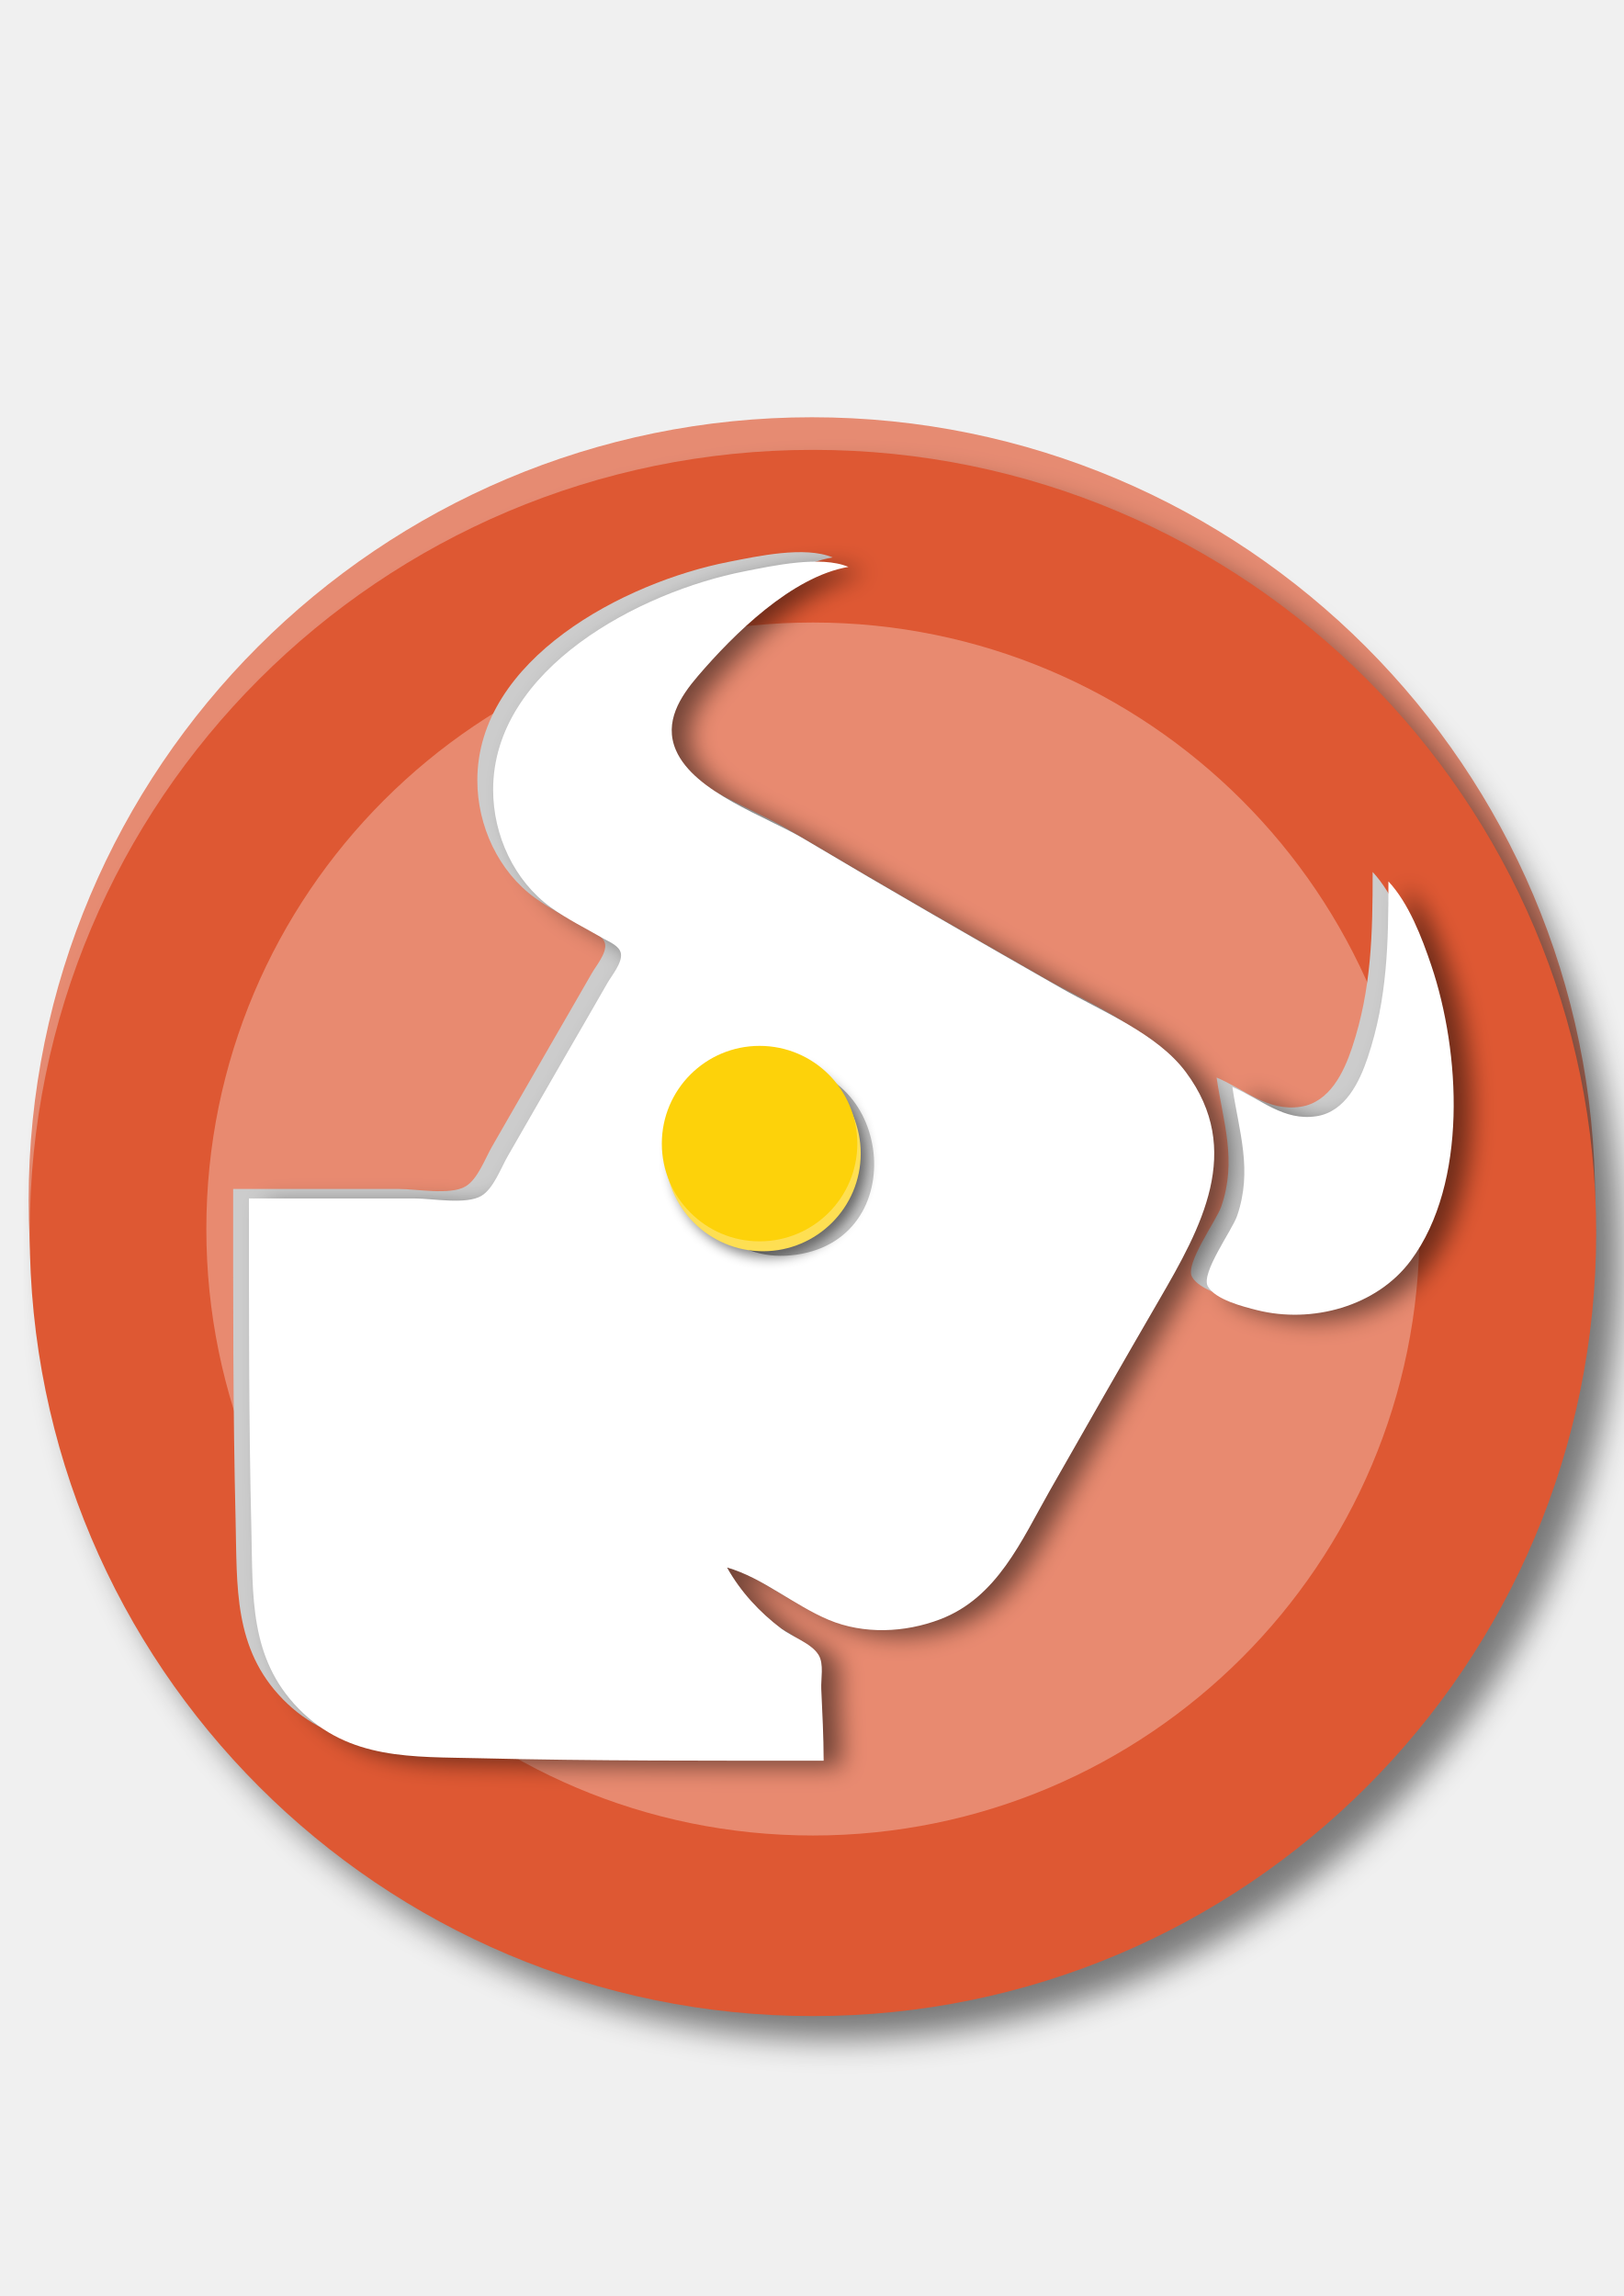
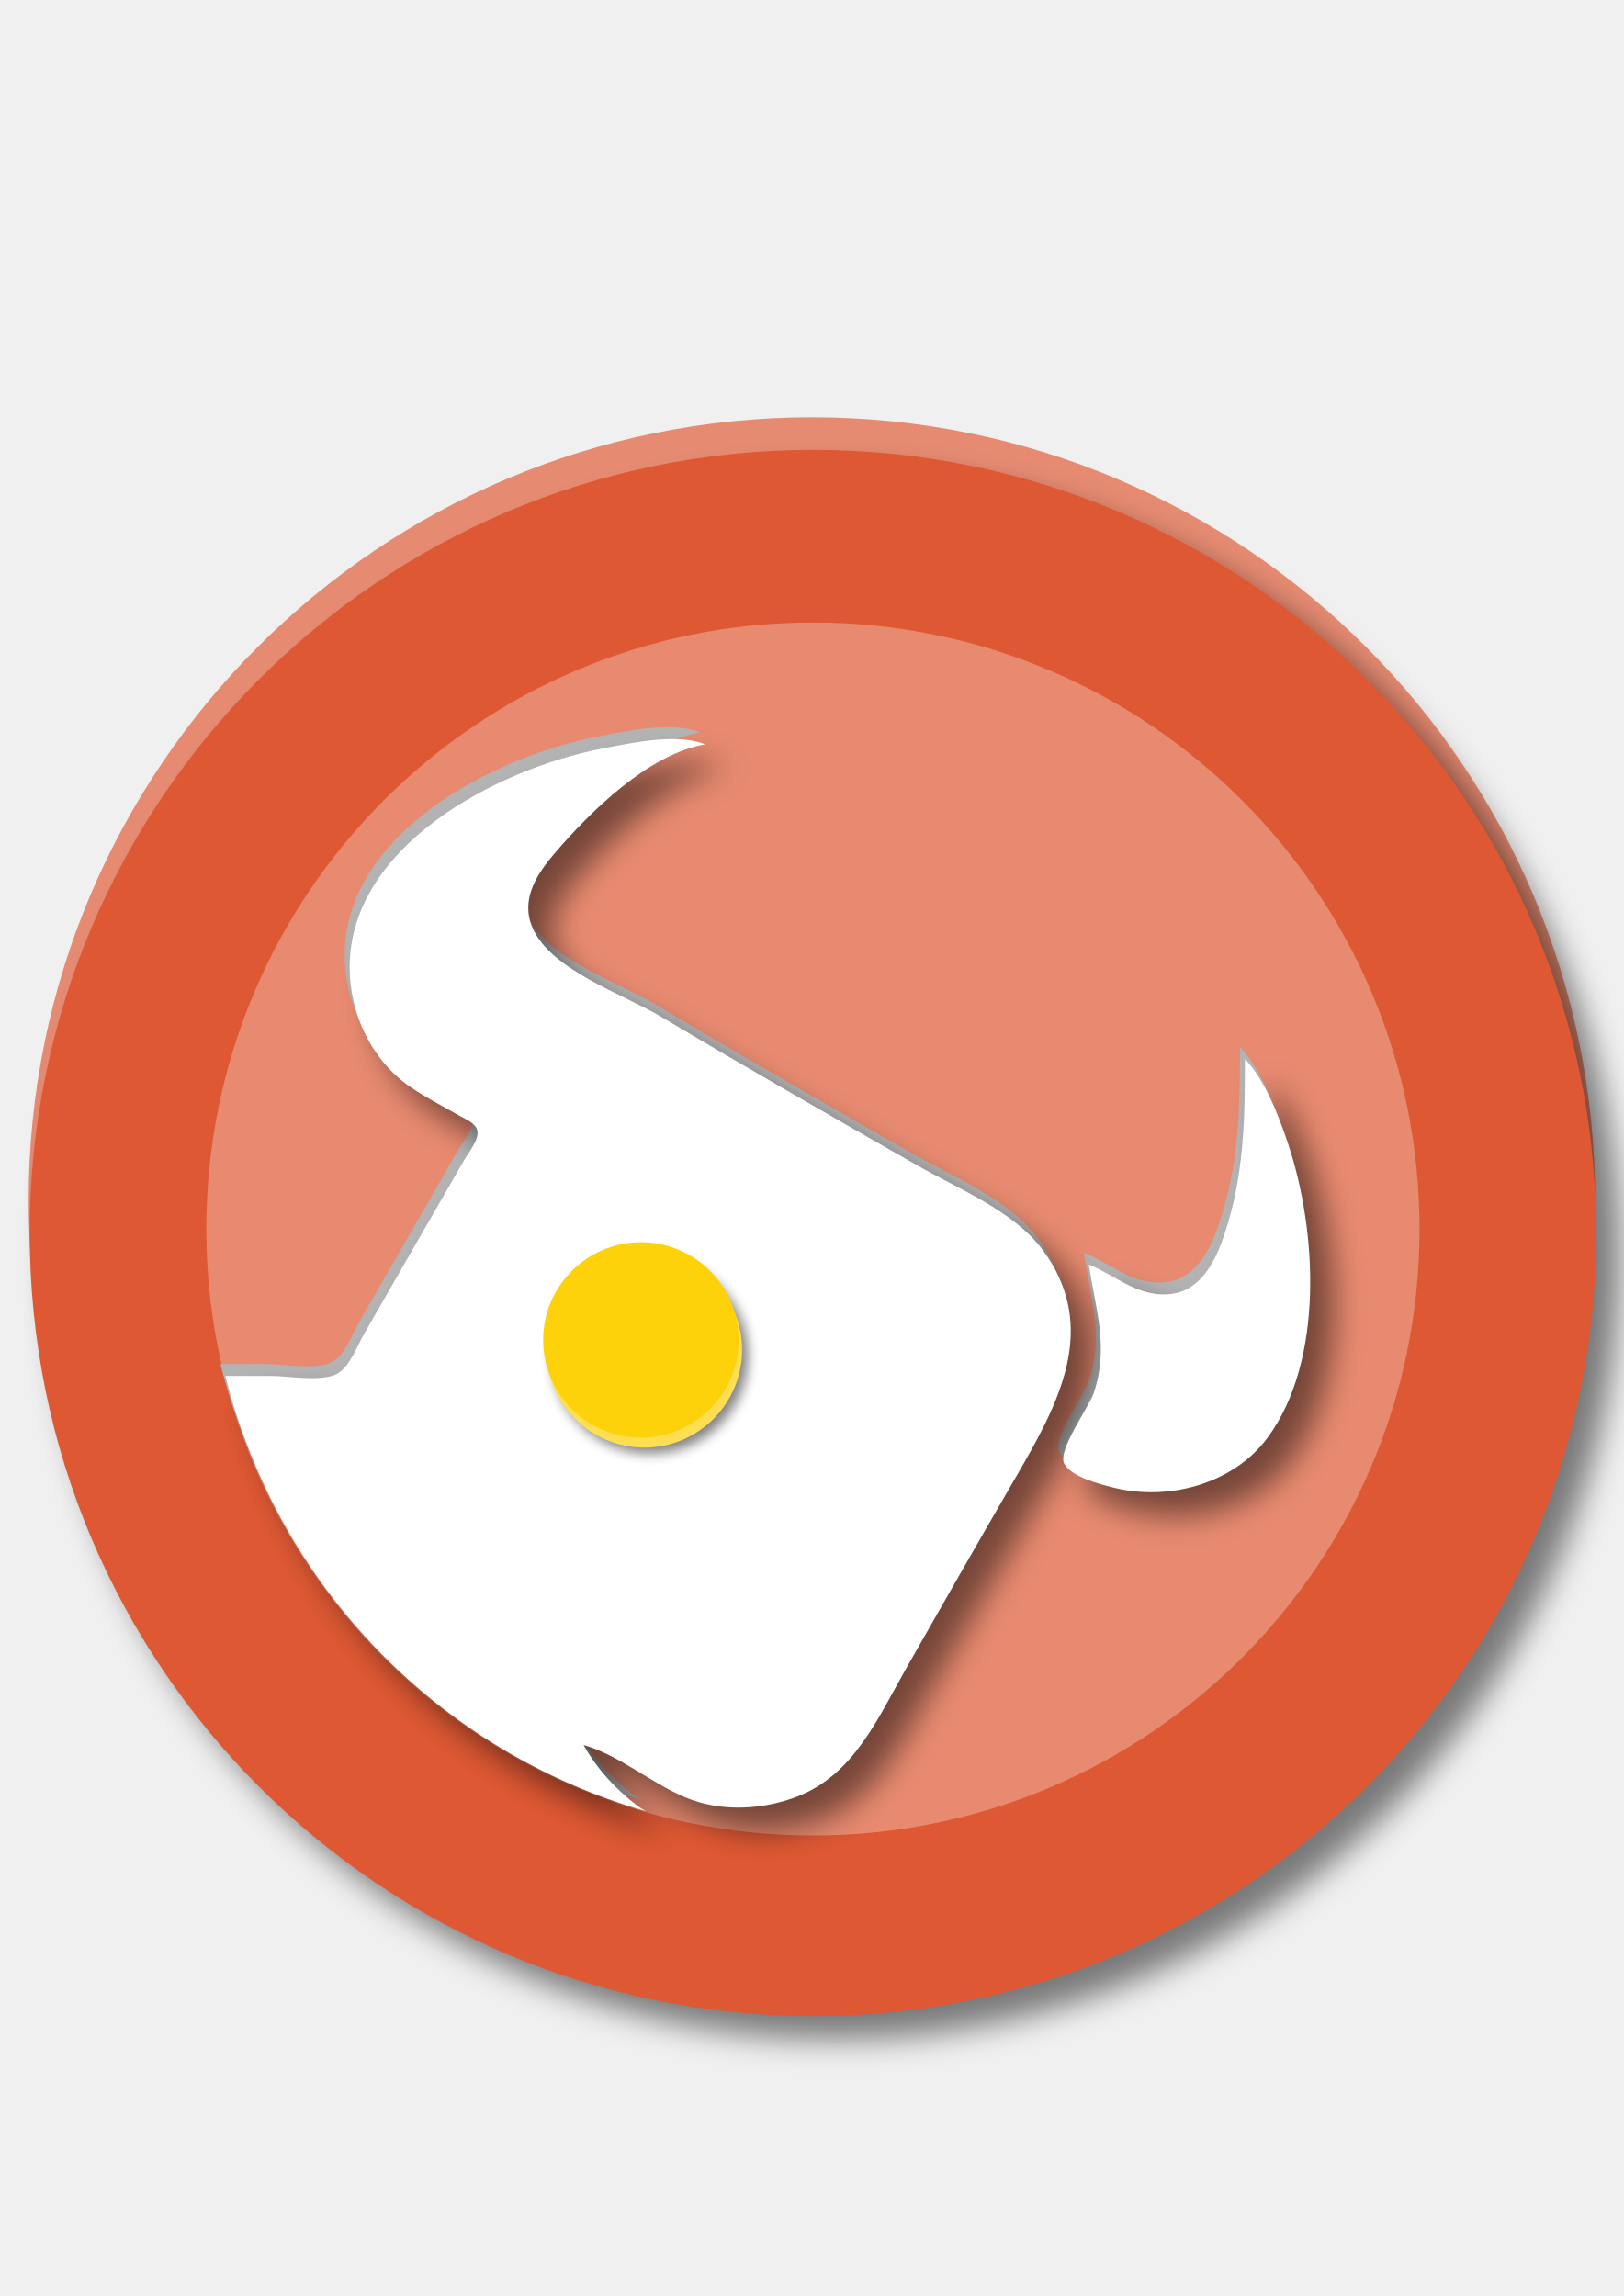
<svg xmlns="http://www.w3.org/2000/svg" width="210mm" height="297mm" viewBox="0 0 210 297" version="1.1" id="svg1">
  <defs id="defs1">
    <filter style="color-interpolation-filters:sRGB;" id="filter11" x="-0.073" y="-0.073" width="1.177" height="1.177">
      <feFlood result="flood" in="SourceGraphic" flood-opacity="0.498" flood-color="rgb(0,0,0)" id="feFlood10" />
      <feGaussianBlur result="blur" in="SourceGraphic" stdDeviation="1" id="feGaussianBlur10" />
      <feOffset result="offset" in="blur" dx="1" dy="1" id="feOffset10" />
      <feComposite result="comp1" operator="in" in="flood" in2="offset" id="feComposite10" />
      <feComposite result="comp2" operator="over" in="SourceGraphic" in2="comp1" id="feComposite11" />
    </filter>
    <filter style="color-interpolation-filters:sRGB;" id="filter15" x="-0.024" y="-0.024" width="1.062" height="1.053">
      <feFlood result="flood" in="SourceGraphic" flood-opacity="0.498" flood-color="rgb(0,0,0)" id="feFlood14" />
      <feGaussianBlur result="blur" in="SourceGraphic" stdDeviation="2" id="feGaussianBlur14" />
      <feOffset result="offset" in="blur" dx="3" dy="1" id="feOffset14" />
      <feComposite result="comp1" operator="in" in="flood" in2="offset" id="feComposite14" />
      <feComposite result="comp2" operator="over" in="SourceGraphic" in2="comp1" id="feComposite15" />
    </filter>
    <filter style="color-interpolation-filters:sRGB;" id="filter2" x="-0.024" y="-0.024" width="1.062" height="1.062">
      <feFlood result="flood" in="SourceGraphic" flood-opacity="0.498" flood-color="rgb(0,0,0)" id="feFlood1" />
      <feGaussianBlur result="blur" in="SourceGraphic" stdDeviation="2" id="feGaussianBlur1" />
      <feOffset result="offset" in="blur" dx="3" dy="3" id="feOffset1" />
      <feComposite result="comp1" operator="in" in="flood" in2="offset" id="feComposite1" />
      <feComposite result="comp2" operator="over" in="SourceGraphic" in2="comp1" id="feComposite2" />
    </filter>
+     <filter style="color-interpolation-filters:sRGB" id="filter15-0" x="-0.024" y="-0.024" width="1.062" height="1.053">
+       <feFlood result="flood" in="SourceGraphic" flood-opacity="0.498" flood-color="rgb(0,0,0)" id="feFlood14-5" />
+       <feGaussianBlur result="blur" in="SourceGraphic" stdDeviation="2" id="feGaussianBlur14-2" />
+       <feOffset result="offset" in="blur" dx="3" dy="1" id="feOffset14-2" />
+       <feComposite result="comp1" operator="in" in="flood" in2="offset" id="feComposite14-7" />
+       <feComposite result="comp2" operator="over" in="SourceGraphic" in2="comp1" id="feComposite15-3" />
+     </filter>
+     <filter style="color-interpolation-filters:sRGB;" id="filter4" x="-0.034" y="-0.035" width="1.09" height="1.091">
+       <feFlood result="flood" in="SourceGraphic" flood-opacity="0.498" flood-color="rgb(0,0,0)" id="feFlood2" />
+       <feGaussianBlur result="blur" in="SourceGraphic" stdDeviation="2" id="feGaussianBlur2" />
+       <feOffset result="offset" in="blur" dx="3" dy="3" id="feOffset2" />
+       <feComposite result="comp1" operator="in" in="flood" in2="offset" id="feComposite3" />
+       <feComposite result="comp2" operator="over" in="SourceGraphic" in2="comp1" id="feComposite4" />
+     </filter>
  </defs>
  <g id="layer1">
    <circle style="display:inline;fill:#e68b72;fill-opacity:1;stroke-width:0.985" id="path3-8" cx="105.003" cy="155.274" r="101.299" />
-     <circle style="fill:#de5833;fill-opacity:1;stroke-width:0.985;filter:url(#filter2)" id="path3" cx="105.14" cy="159.492" r="101.299" />
-     <circle style="fill:#e88a70;fill-opacity:1;stroke-width:0.763" id="path3-5" cx="105.14" cy="158.978" r="78.453" />
-     <path style="fill:#cccccc;fill-opacity:1;stroke:none;stroke-width:0.24" d="m 30.156,153.802 c 0,14.315 -0.034,28.641 0.316,42.931 0.207,8.437 -0.303,16.517 6.104,23.063 6.552,6.692 14.779,6.206 23.375,6.417 14.823,0.363 29.685,0.316 44.533,0.316 0,-3.122 -0.172,-6.185 -0.308,-9.291 -0.057,-1.306 0.364,-3.214 -0.342,-4.38 -0.921,-1.521 -3.403,-2.33 -4.797,-3.386 -2.851,-2.159 -5.304,-4.803 -7.048,-7.933 4.641,1.34 8.665,4.887 13.136,6.768 4.539,1.91 9.869,1.671 14.417,-0.061 7.412,-2.823 10.527,-10.201 14.187,-16.639 4.684,-8.238 9.386,-16.473 14.143,-24.669 5.441,-9.374 11.001,-19.348 3.465,-29.475 -3.713,-4.99 -10.803,-7.824 -16.096,-10.845 -11.149,-6.365 -22.289,-12.766 -33.319,-19.335 -4.866,-2.898 -14.175,-5.984 -16.542,-11.469 -1.578,-3.657 0.559,-6.926 2.862,-9.611 C 92.857,80.818 100.36,73.367 107.688,72.105 104.094,70.597 97.945,71.955 94.232,72.683 80.789,75.32 61.736,85.22 61.736,100.939 c 0,5.865 2.714,11.799 7.506,15.241 2.117,1.52 4.474,2.681 6.728,3.982 0.77,0.444 2.126,0.957 2.293,1.956 0.201,1.197 -1.183,2.83 -1.742,3.811 -1.769,3.105 -3.575,6.192 -5.356,9.291 l -7.554,13.136 c -0.873,1.522 -1.841,4.203 -3.406,5.117 -1.986,1.16 -6.32,0.329 -8.583,0.329 H 30.156 M 177.53,112.793 c 0,7.921 -0.129,15.152 -2.67,22.747 -1.062,3.175 -2.889,7.038 -6.621,7.621 -4.279,0.668 -7.21,-2.234 -10.893,-3.776 0.858,5.81 2.646,10.733 0.616,16.66 -0.642,1.873 -4.73,7.428 -3.793,9.121 0.956,1.726 4.61,2.642 6.381,3.087 7.023,1.764 15.445,-0.43 19.888,-6.441 7.404,-10.018 6.407,-26.951 2.645,-38.125 -1.216,-3.612 -2.921,-8.082 -5.553,-10.893 m -80.095,24.125 c 15.491,-2.232 19.133,21.907 3.524,24.156 -15.534,2.238 -19.138,-21.907 -3.524,-24.156 z" id="path1-5" />
-     <path style="fill:#ffffff;fill-opacity:1;stroke:none;stroke-width:0.311;filter:url(#filter15)" d="m 6.705,156.34 c 0,18.547 -0.045,37.11 0.409,55.624 0.268,10.932 -0.393,21.4 7.909,29.881 8.489,8.671 19.149,8.041 30.286,8.314 19.205,0.47 38.461,0.409 57.699,0.409 0,-4.045 -0.223,-8.014 -0.399,-12.038 -0.074,-1.692 0.472,-4.164 -0.443,-5.675 -1.193,-1.971 -4.409,-3.019 -6.215,-4.387 -3.694,-2.798 -6.872,-6.223 -9.132,-10.278 6.014,1.736 11.227,6.331 17.019,8.769 5.881,2.475 12.787,2.166 18.68,-0.079 9.604,-3.658 13.639,-13.217 18.381,-21.558 6.068,-10.673 12.161,-21.344 18.324,-31.963 7.049,-12.146 14.253,-25.068 4.489,-38.19 -4.811,-6.465 -13.997,-10.137 -20.854,-14.051 C 128.413,112.872 113.979,104.578 99.688,96.066 93.383,92.312 81.322,88.313 78.255,81.206 76.21,76.468 78.979,72.233 81.963,68.753 87.944,61.777 97.665,52.123 107.16,50.488 102.504,48.534 94.537,50.294 89.725,51.237 72.308,54.653 47.622,67.481 47.622,87.848 c 0,7.599 3.517,15.288 9.725,19.747 2.743,1.97 5.796,3.474 8.717,5.159 0.997,0.575 2.754,1.24 2.971,2.534 0.26,1.551 -1.533,3.666 -2.257,4.938 -2.292,4.024 -4.632,8.023 -6.94,12.038 l -9.788,17.019 c -1.131,1.972 -2.385,5.445 -4.413,6.63 -2.573,1.503 -8.188,0.427 -11.121,0.427 H 6.705 M 197.652,103.207 c 0,10.263 -0.167,19.633 -3.459,29.472 -1.376,4.113 -3.744,9.119 -8.579,9.874 -5.544,0.865 -9.341,-2.895 -14.114,-4.893 1.112,7.528 3.428,13.907 0.798,21.585 -0.831,2.426 -6.128,9.625 -4.914,11.818 1.238,2.237 5.973,3.423 8.268,3.999 9.1,2.286 20.011,-0.557 25.768,-8.346 9.593,-12.98 8.301,-34.92 3.427,-49.397 -1.575,-4.68 -3.784,-10.471 -7.195,-14.114 M 93.877,134.464 c 20.071,-2.892 24.79,28.384 4.566,31.299 -20.127,2.9 -24.796,-28.384 -4.566,-31.299 z" id="path1" transform="matrix(0.7718042,0,0,0.7718042,27.02329,34.36343)" />
-     <circle style="display:inline;fill:#fedf53;fill-opacity:1;stroke-width:0.725;filter:url(#filter11)" id="path2-6" cx="95.583" cy="148.808" r="16.38" transform="matrix(0.7718042,0,0,0.7718042,24.90662,34.36343)" />
-     <circle style="display:inline;fill:#fdd20a;fill-opacity:1;stroke-width:0.56" id="path2" cx="98.239" cy="147.931" r="12.642" />
+     <circle style="display:inline;fill:#de5833;fill-opacity:1;stroke-width:0.985;filter:url(#filter2)" id="path3" cx="105.14" cy="159.492" r="101.299" />
+     <circle style="display:inline;fill:#e88a70;fill-opacity:1;stroke-width:0.763" id="path3-5" cx="105.14" cy="158.978" r="78.453" />
+     <path id="path3-5-6-5" style="display:inline;fill:#b3b3b3;fill-opacity:1;stroke-width:0.763" d="m 85.675,94.08 c -3.005,0.094 -6.277,0.795 -8.598,1.25 -13.443,2.636 -32.496,12.537 -32.496,28.256 0,5.865 2.715,11.799 7.507,15.241 2.117,1.52 4.474,2.681 6.728,3.982 0.77,0.444 2.125,0.957 2.293,1.956 0.201,1.197 -1.183,2.83 -1.742,3.811 -1.769,3.105 -3.576,6.192 -5.357,9.291 l -7.554,13.136 c -0.873,1.522 -1.841,4.203 -3.406,5.117 -1.986,1.16 -6.32,0.329 -8.583,0.329 h -5.953 a 78.453,78.453 0 0 0 54.39,56.312 c -0.367,-0.21 -0.727,-0.42 -1.021,-0.643 -2.851,-2.159 -5.304,-4.803 -7.049,-7.933 4.641,1.34 8.665,4.886 13.136,6.768 4.539,1.91 9.869,1.671 14.417,-0.061 7.412,-2.823 10.527,-10.201 14.187,-16.638 4.684,-8.238 9.386,-16.473 14.142,-24.669 5.441,-9.374 11.001,-19.348 3.465,-29.475 -3.713,-4.99 -10.803,-7.824 -16.095,-10.845 -11.149,-6.365 -22.289,-12.766 -33.319,-19.335 -4.866,-2.898 -14.175,-5.985 -16.542,-11.47 -1.578,-3.657 0.559,-6.925 2.862,-9.611 4.616,-5.384 12.119,-12.834 19.447,-14.096 -1.348,-0.566 -3.055,-0.728 -4.858,-0.672 z m 74.7,41.36 c 0,7.921 -0.129,15.153 -2.67,22.747 -1.062,3.175 -2.889,7.038 -6.621,7.621 -4.279,0.668 -7.21,-2.234 -10.893,-3.776 0.858,5.81 2.646,10.733 0.615,16.659 -0.642,1.873 -4.73,7.428 -3.793,9.121 0.956,1.726 4.61,2.642 6.381,3.087 7.023,1.764 15.445,-0.43 19.888,-6.441 7.404,-10.018 6.407,-26.951 2.645,-38.125 -1.216,-3.612 -2.92,-8.082 -5.553,-10.893 z m -78.677,23.991 c 14.282,-0.611 17.228,22.111 2.107,24.289 -15.534,2.238 -19.138,-21.906 -3.524,-24.156 0.484,-0.07 0.957,-0.114 1.417,-0.133 z" />
+     <path id="path3-5-6" style="display:inline;fill:#ffffff;fill-opacity:1;stroke-width:0.763;filter:url(#filter4)" d="m 86.315,95.616 c -3.005,0.094 -6.277,0.795 -8.598,1.25 -13.443,2.636 -32.496,12.537 -32.496,28.256 0,5.865 2.715,11.799 7.507,15.241 2.117,1.52 4.474,2.681 6.728,3.982 0.77,0.444 2.125,0.957 2.293,1.956 0.201,1.197 -1.183,2.83 -1.742,3.811 -1.769,3.105 -3.576,6.192 -5.357,9.291 l -7.554,13.136 c -0.873,1.522 -1.841,4.203 -3.406,5.117 -1.986,1.16 -6.32,0.329 -8.583,0.329 h -5.953 a 78.453,78.453 0 0 0 54.39,56.312 c -0.367,-0.21 -0.727,-0.42 -1.021,-0.643 -2.851,-2.159 -5.304,-4.803 -7.049,-7.933 4.641,1.34 8.665,4.886 13.136,6.768 4.539,1.91 9.869,1.671 14.417,-0.061 7.412,-2.823 10.527,-10.201 14.187,-16.638 4.684,-8.238 9.386,-16.473 14.142,-24.669 5.441,-9.374 11.001,-19.348 3.465,-29.475 -3.713,-4.99 -10.803,-7.824 -16.095,-10.845 -11.149,-6.365 -22.289,-12.766 -33.319,-19.335 -4.866,-2.898 -14.175,-5.985 -16.542,-11.47 -1.578,-3.657 0.559,-6.925 2.862,-9.611 4.616,-5.384 12.119,-12.834 19.447,-14.096 -1.348,-0.566 -3.055,-0.728 -4.858,-0.672 z m 74.7,41.36 c 0,7.921 -0.129,15.153 -2.67,22.747 -1.062,3.175 -2.889,7.038 -6.621,7.621 -4.279,0.668 -7.21,-2.234 -10.893,-3.776 0.858,5.81 2.646,10.733 0.615,16.659 -0.642,1.873 -4.73,7.428 -3.793,9.121 0.956,1.726 4.61,2.642 6.381,3.087 7.023,1.764 15.445,-0.43 19.888,-6.441 7.404,-10.018 6.407,-26.951 2.645,-38.125 -1.216,-3.612 -2.92,-8.082 -5.553,-10.893 z m -78.677,23.991 c 14.282,-0.611 17.228,22.111 2.107,24.289 -15.534,2.238 -19.138,-21.906 -3.524,-24.156 0.484,-0.07 0.957,-0.114 1.417,-0.133 z" />
+     <circle style="display:inline;fill:#fedf53;fill-opacity:1;stroke-width:0.725;filter:url(#filter11)" id="path2-6" cx="95.583" cy="148.808" r="16.38" transform="matrix(0.7718042,0,0,0.7718042,9.560775,59.76345)" />
+     <circle style="display:inline;fill:#fdd20a;fill-opacity:1;stroke-width:0.56" id="path2" cx="82.894" cy="173.331" r="12.642" />
  </g>
</svg>
